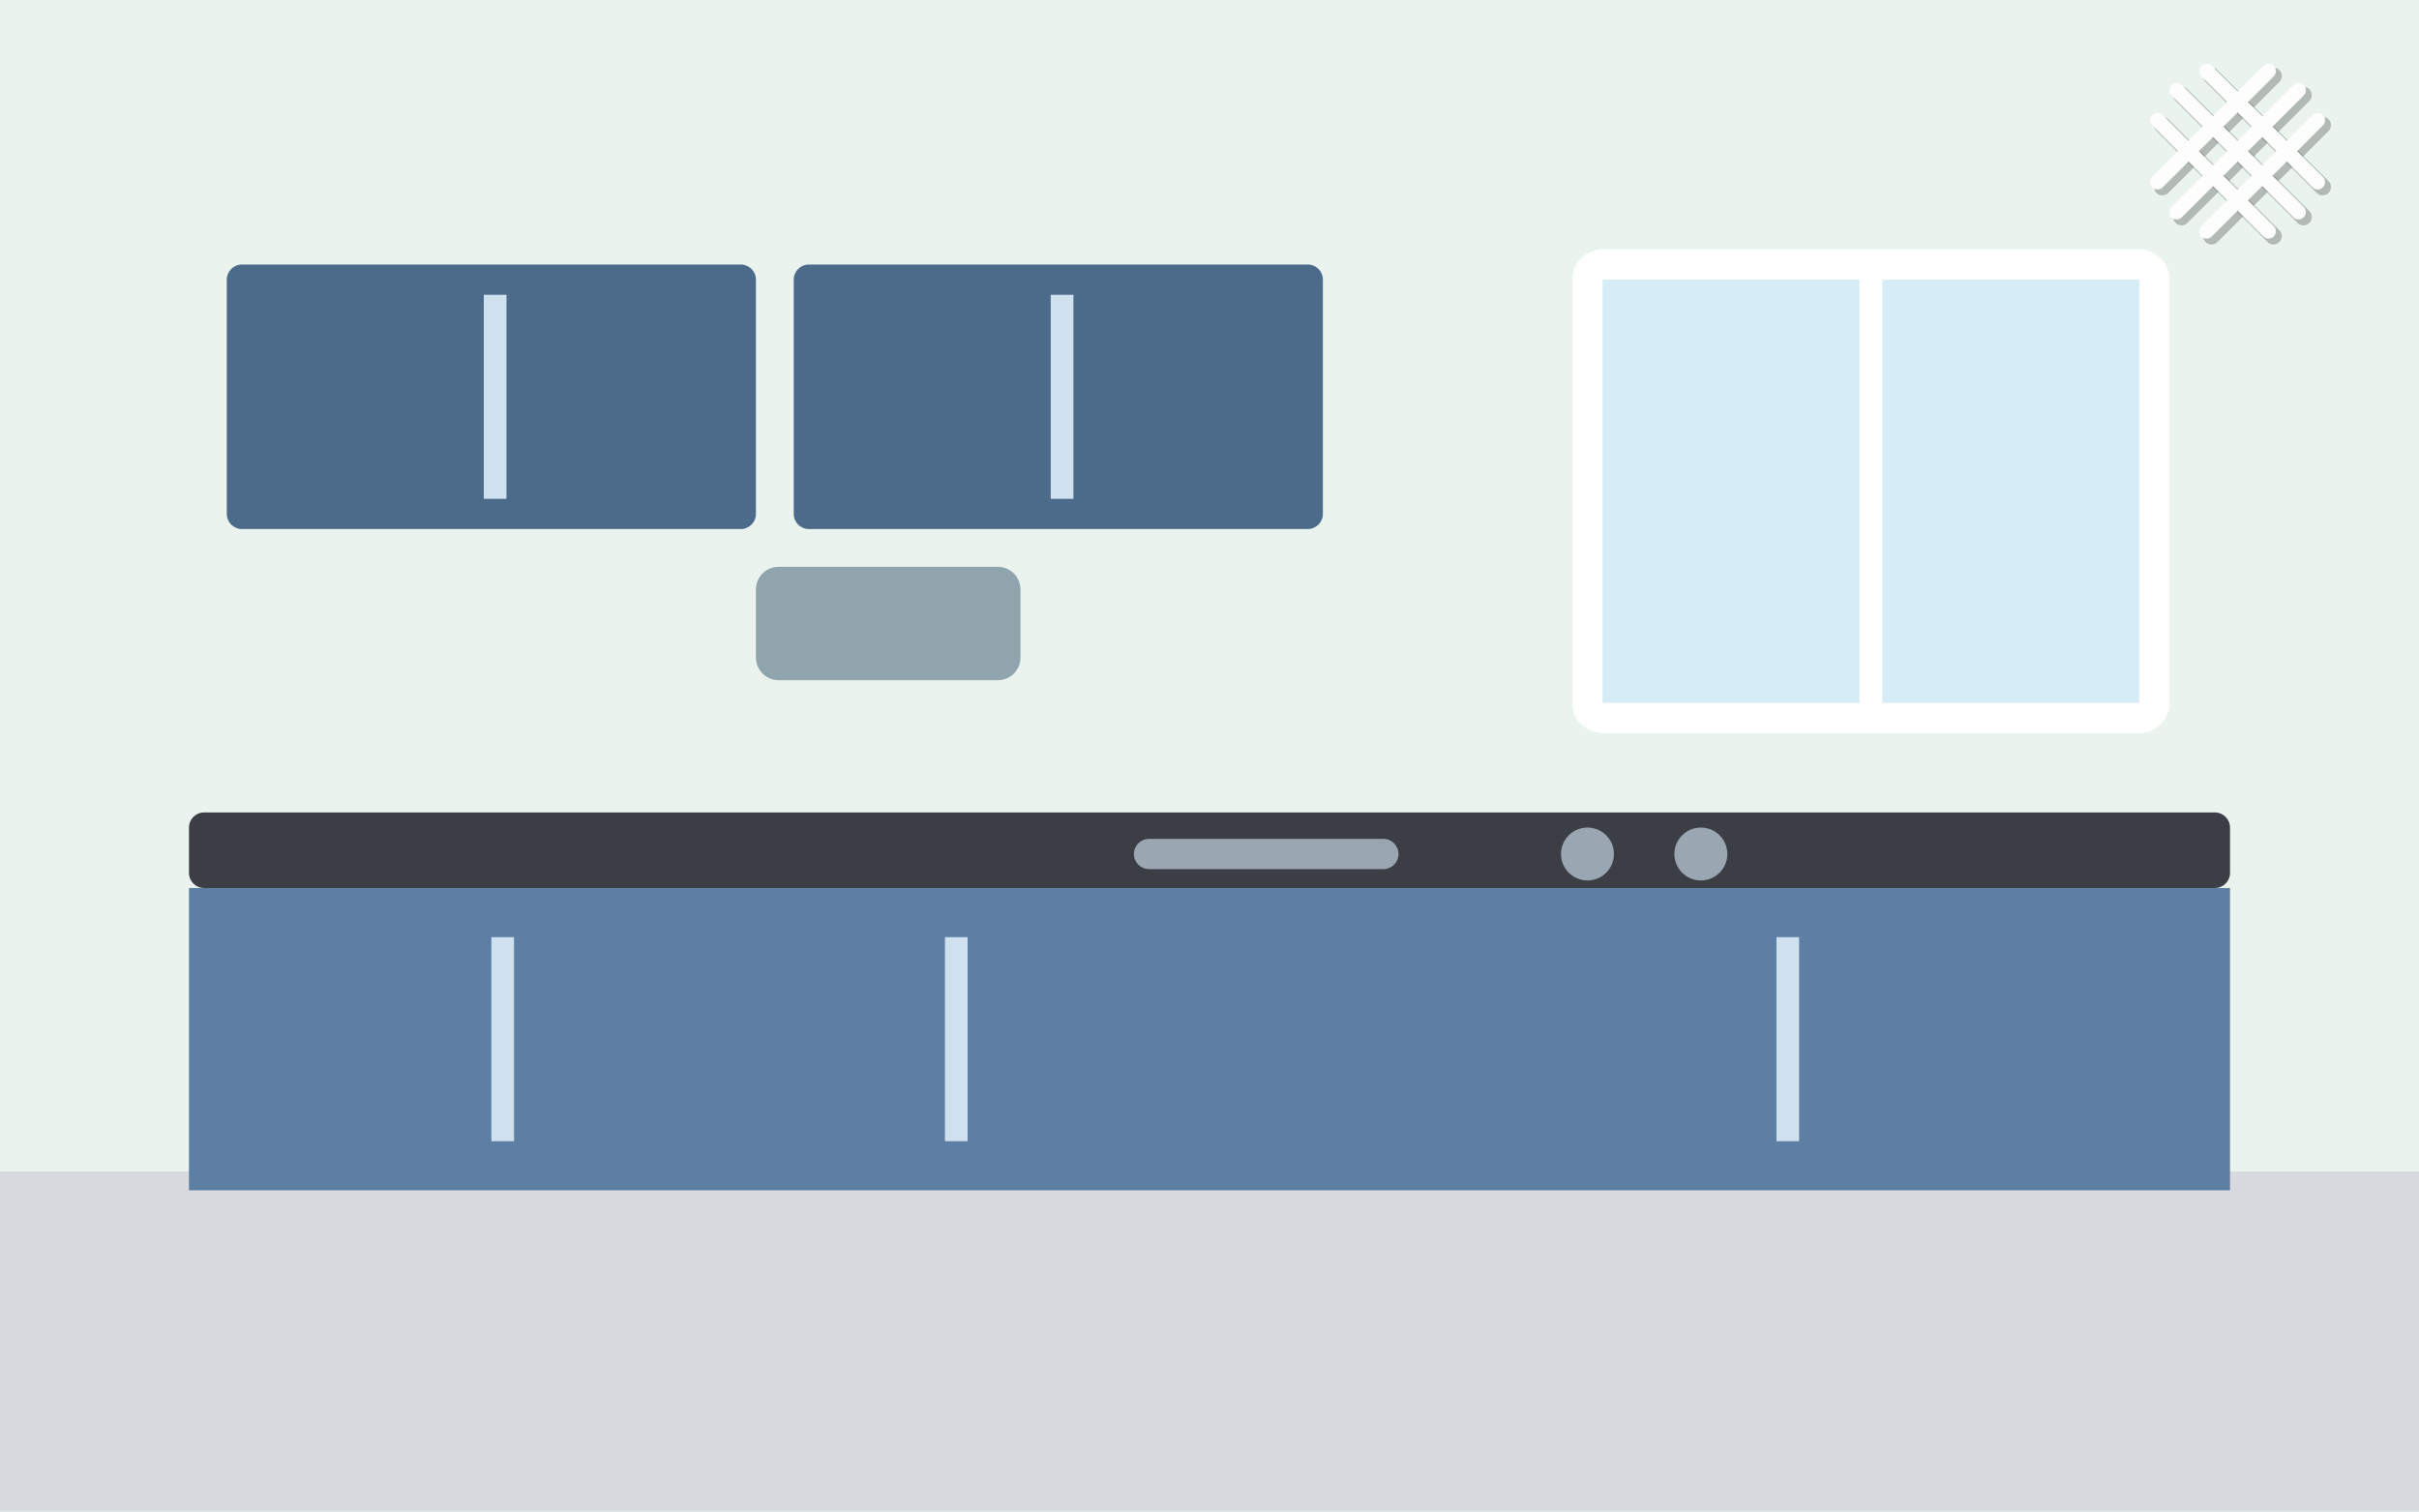
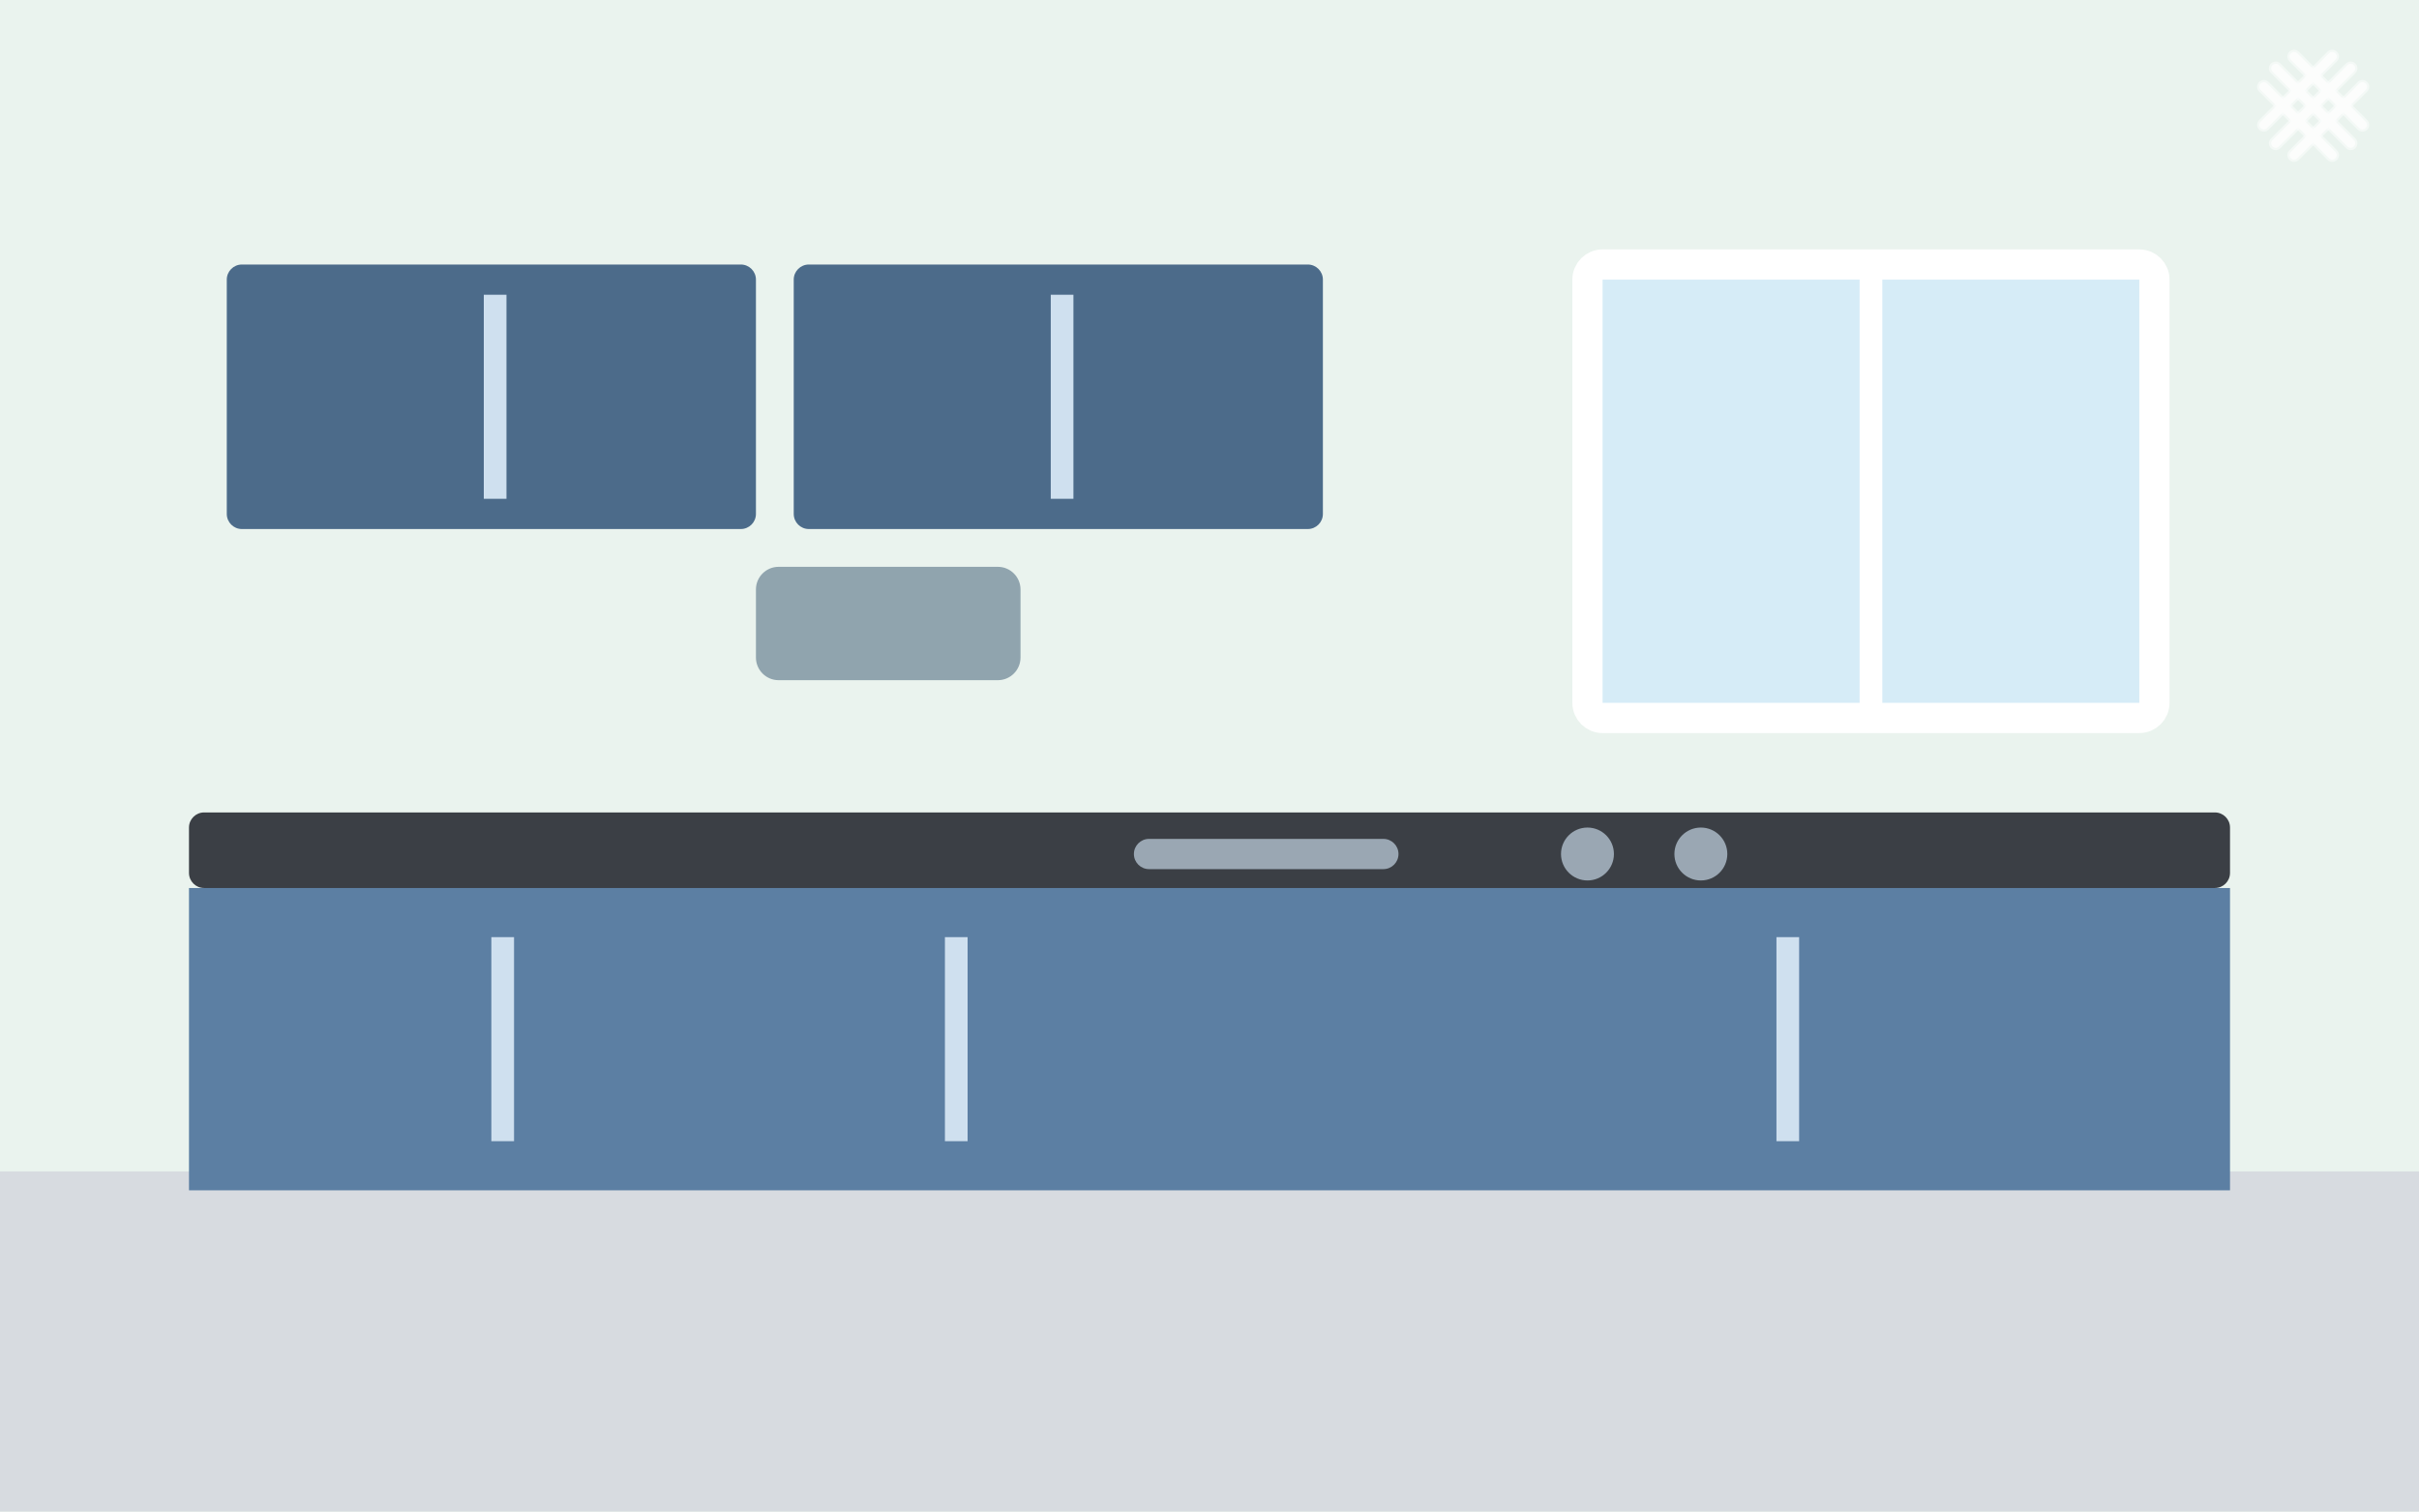
<svg xmlns="http://www.w3.org/2000/svg" width="640" height="400" viewBox="0 0 640 400">
  <rect width="640" height="400" fill="#eaf3ee" />
  <rect y="310" width="640" height="90" fill="#d7dbe0" />
  <rect x="60" y="70" width="140" height="70" rx="4" fill="#4c6b8a" />
  <rect x="210" y="70" width="140" height="70" rx="4" fill="#4c6b8a" />
  <rect x="128" y="78" width="6" height="54" fill="#cfe0ef" />
  <rect x="278" y="78" width="6" height="54" fill="#cfe0ef" />
  <rect x="420" y="70" width="150" height="120" rx="4" fill="#d6ecf7" stroke="#fff" stroke-width="8" />
  <line x1="495" y1="70" x2="495" y2="190" stroke="#fff" stroke-width="6" />
  <rect x="50" y="215" width="540" height="20" rx="4" fill="#3b3f45" />
  <rect x="50" y="235" width="540" height="80" fill="#5c7fa3" />
  <rect x="130" y="248" width="6" height="54" fill="#cfe0ef" />
  <rect x="250" y="248" width="6" height="54" fill="#cfe0ef" />
  <rect x="470" y="248" width="6" height="54" fill="#cfe0ef" />
  <rect x="300" y="222" width="70" height="8" rx="4" fill="#9aa7b3" />
  <circle cx="420" cy="226" r="7" fill="#9aa7b3" />
  <circle cx="450" cy="226" r="7" fill="#9aa7b3" />
  <rect x="200" y="150" width="70" height="30" rx="6" fill="#90a4ae" />
-   <g transform="translate(566,14) scale(0.13)" fill="none" stroke-linecap="round" opacity="0.85">
-     <g stroke="#000000" stroke-opacity="0.28" stroke-width="34" transform="translate(10,10)">
+   <g transform="translate(596,12) scale(0.08)" fill="none" stroke-linecap="round" opacity="0.85">
+     <g stroke="#ffffff" stroke-opacity="0.55" stroke-width="45">
      <line x1="76" y1="76" x2="324" y2="324" />
      <line x1="137" y1="37" x2="363" y2="263" />
      <line x1="37" y1="137" x2="263" y2="363" />
      <line x1="76" y1="324" x2="324" y2="76" />
      <line x1="137" y1="363" x2="363" y2="137" />
      <line x1="37" y1="263" x2="263" y2="37" />
    </g>
    <g stroke="#ffffff" stroke-width="30">
      <line x1="76" y1="76" x2="324" y2="324" />
      <line x1="137" y1="37" x2="363" y2="263" />
      <line x1="37" y1="137" x2="263" y2="363" />
      <line x1="76" y1="324" x2="324" y2="76" />
      <line x1="137" y1="363" x2="363" y2="137" />
      <line x1="37" y1="263" x2="263" y2="37" />
    </g>
  </g>
</svg>
